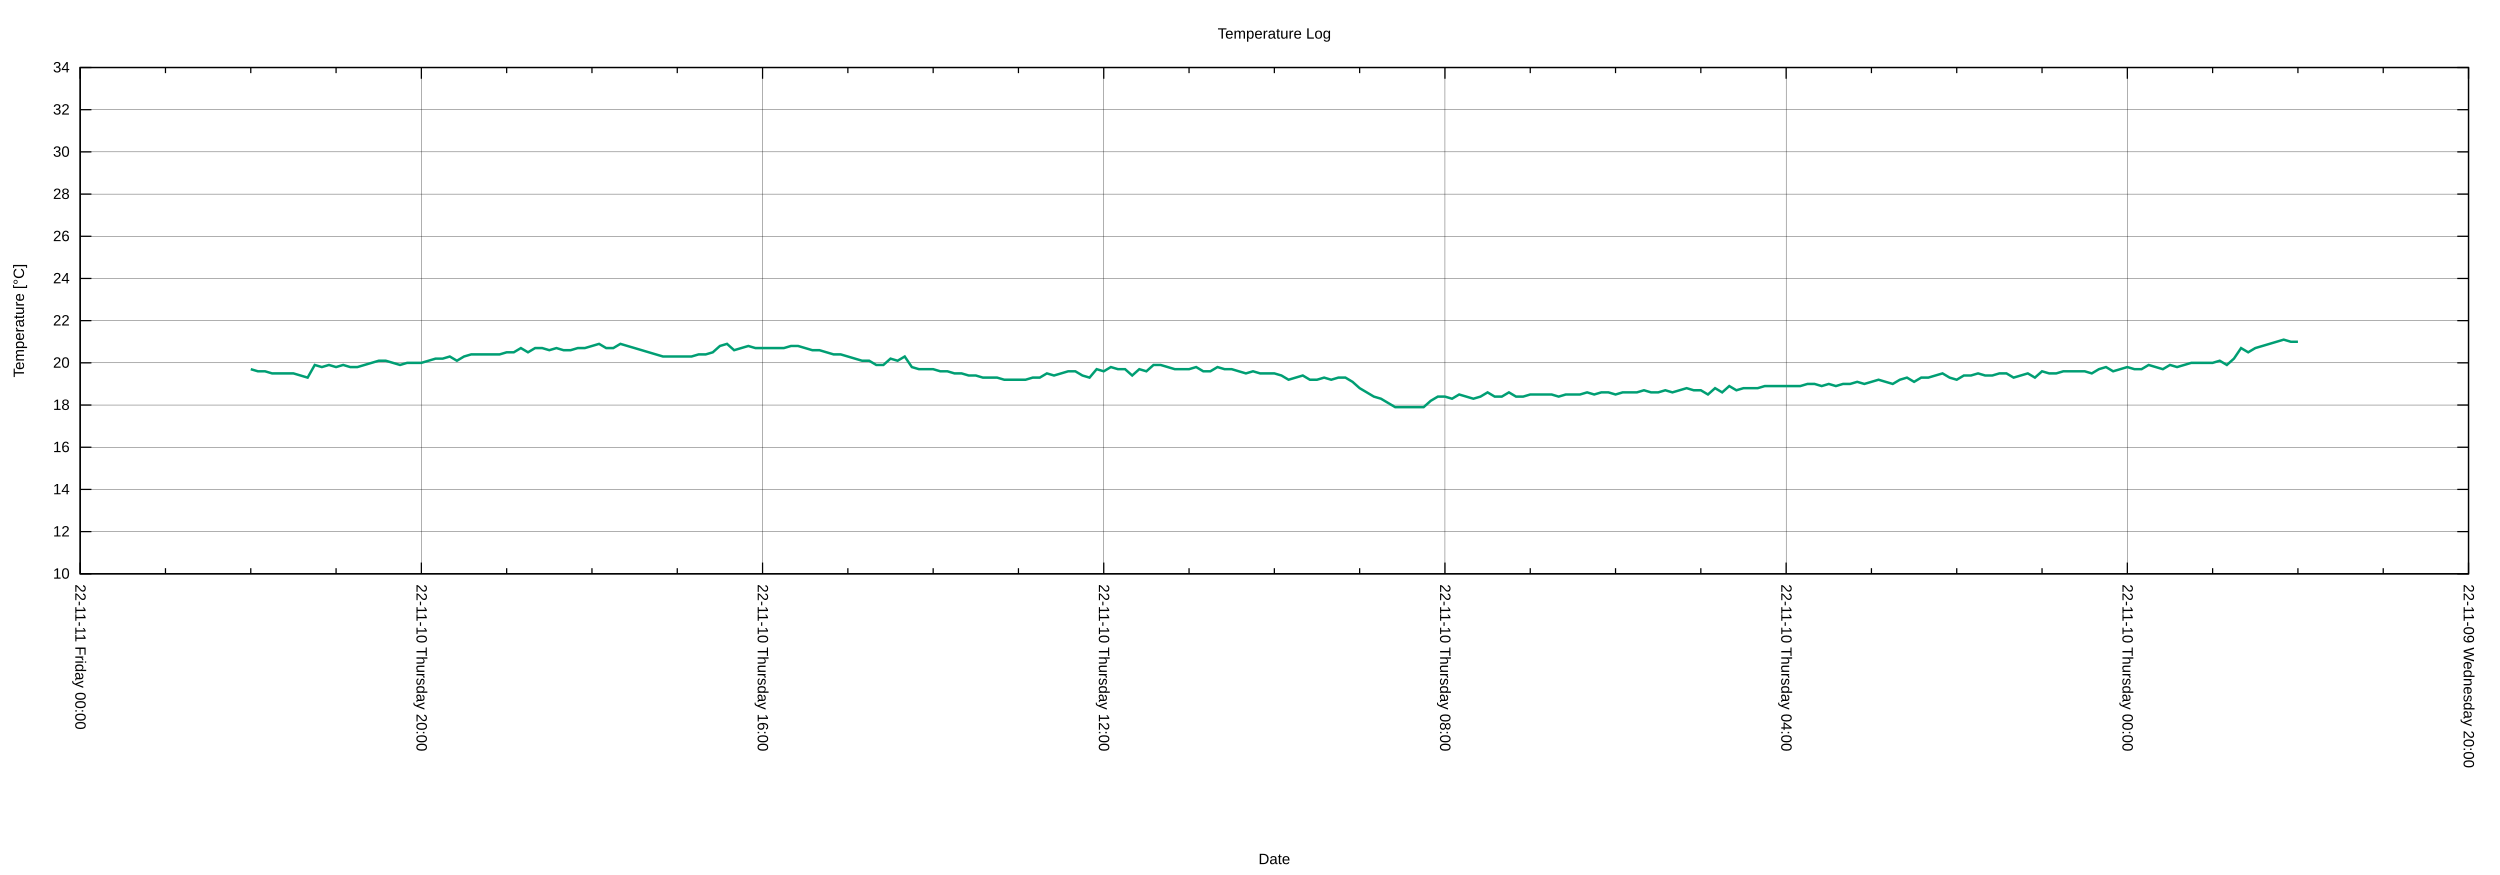
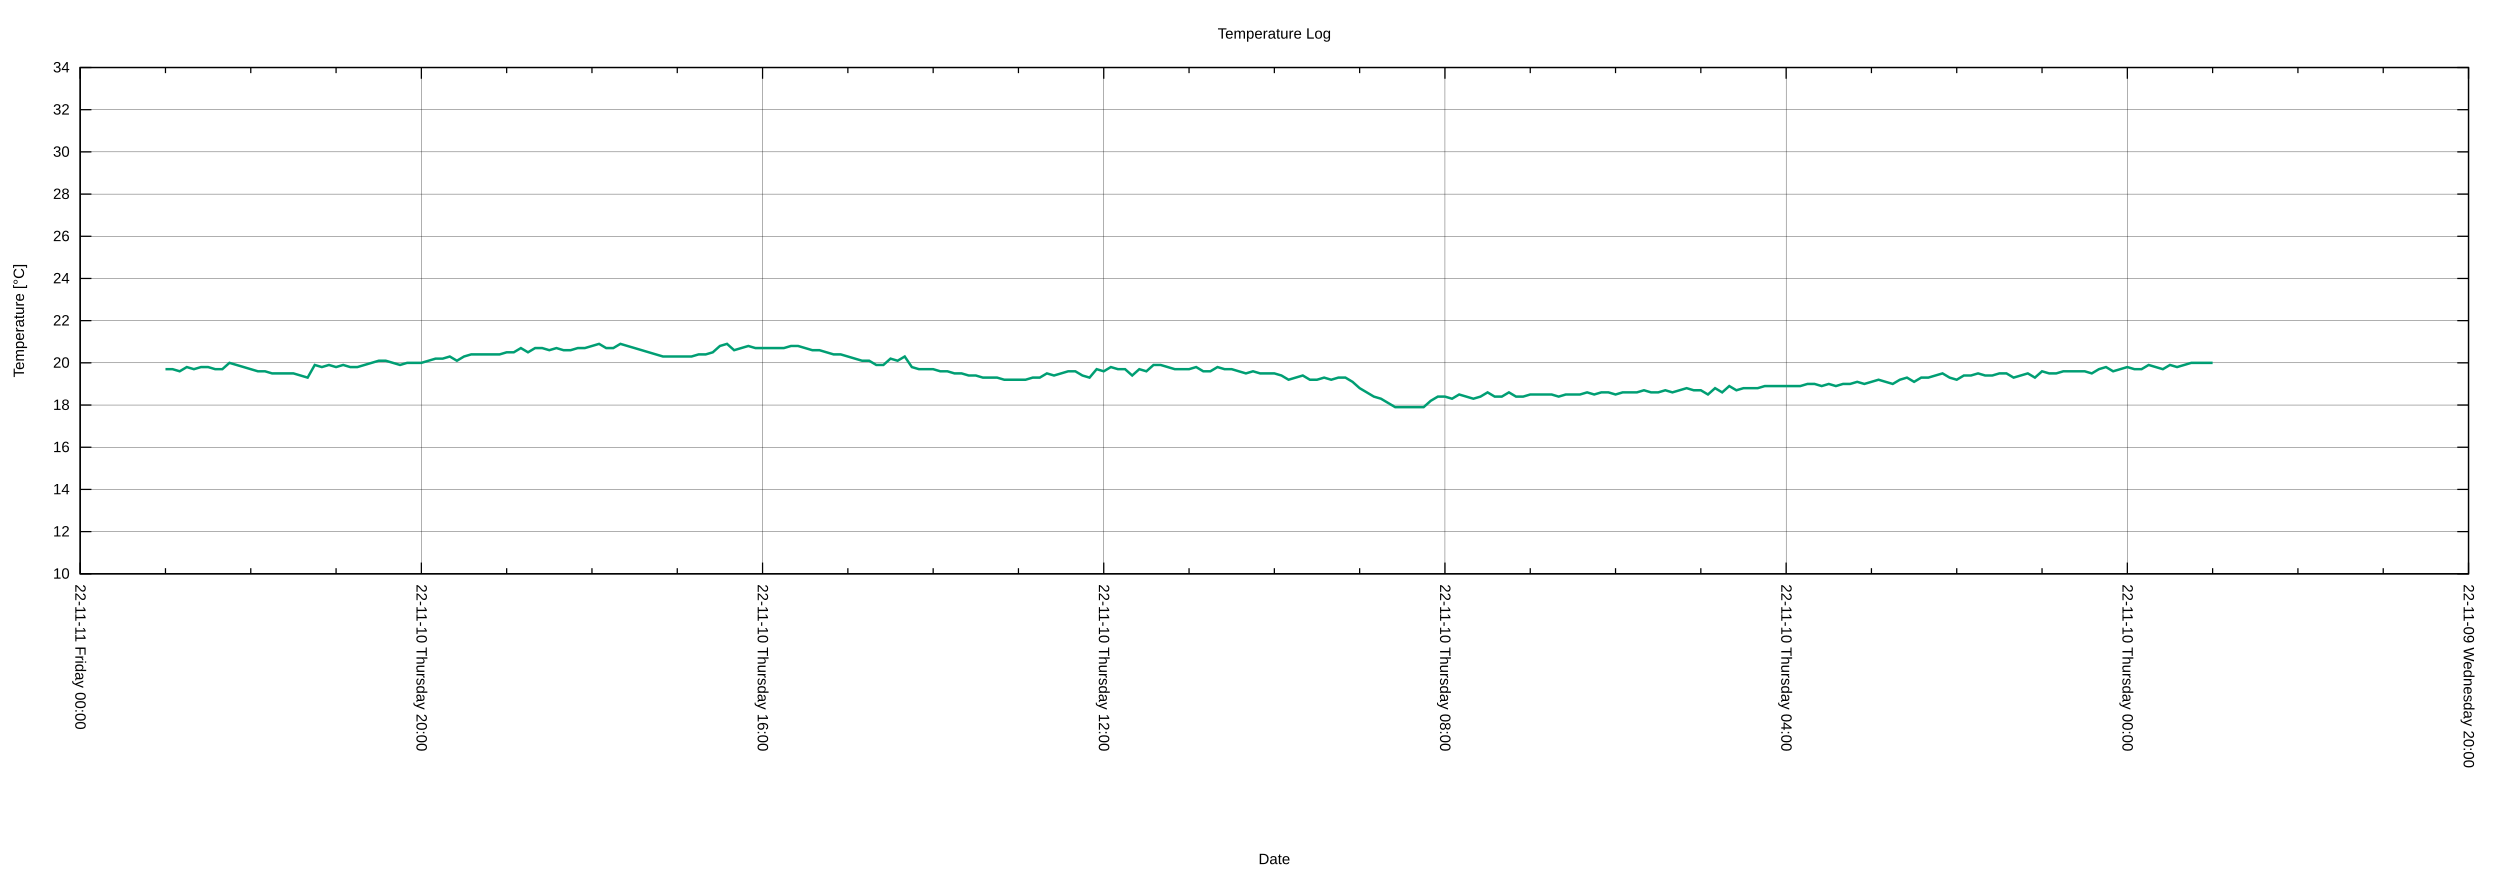
<svg xmlns="http://www.w3.org/2000/svg" xmlns:xlink="http://www.w3.org/1999/xlink" width="2000" height="700" viewBox="0 0 2000 700">
  <g id="gnuplot_canvas">
    <rect x="0" y="0" width="2000" height="700" fill="none" />
    <defs>
      <circle id="gpDot" r="0.5" stroke-width="0.5" stroke="currentColor" />
      <path id="gpPt0" stroke-width="0.222" stroke="currentColor" d="M-1,0 h2 M0,-1 v2" />
      <path id="gpPt1" stroke-width="0.222" stroke="currentColor" d="M-1,-1 L1,1 M1,-1 L-1,1" />
      <path id="gpPt2" stroke-width="0.222" stroke="currentColor" d="M-1,0 L1,0 M0,-1 L0,1 M-1,-1 L1,1 M-1,1 L1,-1" />
      <rect id="gpPt3" stroke-width="0.222" stroke="currentColor" x="-1" y="-1" width="2" height="2" />
      <rect id="gpPt4" stroke-width="0.222" stroke="currentColor" fill="currentColor" x="-1" y="-1" width="2" height="2" />
      <circle id="gpPt5" stroke-width="0.222" stroke="currentColor" cx="0" cy="0" r="1" />
      <use xlink:href="#gpPt5" id="gpPt6" fill="currentColor" stroke="none" />
      <path id="gpPt7" stroke-width="0.222" stroke="currentColor" d="M0,-1.33 L-1.33,0.67 L1.33,0.67 z" />
      <use xlink:href="#gpPt7" id="gpPt8" fill="currentColor" stroke="none" />
      <use xlink:href="#gpPt7" id="gpPt9" stroke="currentColor" transform="rotate(180)" />
      <use xlink:href="#gpPt9" id="gpPt10" fill="currentColor" stroke="none" />
      <use xlink:href="#gpPt3" id="gpPt11" stroke="currentColor" transform="rotate(45)" />
      <use xlink:href="#gpPt11" id="gpPt12" fill="currentColor" stroke="none" />
      <path id="gpPt13" stroke-width="0.222" stroke="currentColor" d="M0,1.330 L1.265,0.411 L0.782,-1.067 L-0.782,-1.076 L-1.265,0.411 z" />
      <use xlink:href="#gpPt13" id="gpPt14" fill="currentColor" stroke="none" />
      <filter id="textbox" filterUnits="objectBoundingBox" x="0" y="0" height="1" width="1">
        <feFlood flood-color="white" flood-opacity="1" result="bgnd" />
        <feComposite in="SourceGraphic" in2="bgnd" operator="atop" />
      </filter>
      <filter id="greybox" filterUnits="objectBoundingBox" x="0" y="0" height="1" width="1">
        <feFlood flood-color="lightgrey" flood-opacity="1" result="grey" />
        <feComposite in="SourceGraphic" in2="grey" operator="atop" />
      </filter>
    </defs>
    <g fill="none" color="white" stroke="currentColor" stroke-width="1.00" stroke-linecap="butt" stroke-linejoin="miter">
</g>
    <g fill="none" color="black" stroke="currentColor" stroke-width="1.00" stroke-linecap="butt" stroke-linejoin="miter">
</g>
    <g fill="none" color="black" stroke="black" stroke-width="0.25" stroke-linecap="butt" stroke-linejoin="miter">
</g>
    <g fill="none" color="black" stroke="currentColor" stroke-width="0.25" stroke-linecap="butt" stroke-linejoin="miter">
      <path stroke="black" class="gridline" d="M64.14,459.04 L1974.82,459.04  " />
    </g>
    <g fill="none" color="black" stroke="black" stroke-width="1.00" stroke-linecap="butt" stroke-linejoin="miter">
</g>
    <g fill="none" color="black" stroke="currentColor" stroke-width="1.00" stroke-linecap="butt" stroke-linejoin="miter">
      <path stroke="black" d="M64.14,459.04 L73.14,459.04 M1974.82,459.04 L1965.82,459.04  " />
      <g transform="translate(55.75,462.94)" stroke="none" fill="black" font-family="Arial" font-size="12.00" text-anchor="end">
        <text>
          <tspan font-family="Arial"> 10</tspan>
        </text>
      </g>
    </g>
    <g fill="none" color="black" stroke="currentColor" stroke-width="1.00" stroke-linecap="butt" stroke-linejoin="miter">
</g>
    <g fill="none" color="black" stroke="black" stroke-width="0.25" stroke-linecap="butt" stroke-linejoin="miter">
</g>
    <g fill="none" color="black" stroke="currentColor" stroke-width="0.25" stroke-linecap="butt" stroke-linejoin="miter">
      <path stroke="black" class="gridline" d="M64.14,425.29 L1974.82,425.29  " />
    </g>
    <g fill="none" color="black" stroke="black" stroke-width="1.00" stroke-linecap="butt" stroke-linejoin="miter">
</g>
    <g fill="none" color="black" stroke="currentColor" stroke-width="1.00" stroke-linecap="butt" stroke-linejoin="miter">
      <path stroke="black" d="M64.14,425.29 L73.14,425.29 M1974.82,425.29 L1965.82,425.29  " />
      <g transform="translate(55.75,429.19)" stroke="none" fill="black" font-family="Arial" font-size="12.00" text-anchor="end">
        <text>
          <tspan font-family="Arial"> 12</tspan>
        </text>
      </g>
    </g>
    <g fill="none" color="black" stroke="currentColor" stroke-width="1.00" stroke-linecap="butt" stroke-linejoin="miter">
</g>
    <g fill="none" color="black" stroke="black" stroke-width="0.25" stroke-linecap="butt" stroke-linejoin="miter">
</g>
    <g fill="none" color="black" stroke="currentColor" stroke-width="0.25" stroke-linecap="butt" stroke-linejoin="miter">
      <path stroke="black" class="gridline" d="M64.14,391.53 L1974.82,391.53  " />
    </g>
    <g fill="none" color="black" stroke="black" stroke-width="1.00" stroke-linecap="butt" stroke-linejoin="miter">
</g>
    <g fill="none" color="black" stroke="currentColor" stroke-width="1.00" stroke-linecap="butt" stroke-linejoin="miter">
      <path stroke="black" d="M64.14,391.53 L73.14,391.53 M1974.82,391.53 L1965.82,391.53  " />
      <g transform="translate(55.75,395.43)" stroke="none" fill="black" font-family="Arial" font-size="12.00" text-anchor="end">
        <text>
          <tspan font-family="Arial"> 14</tspan>
        </text>
      </g>
    </g>
    <g fill="none" color="black" stroke="currentColor" stroke-width="1.00" stroke-linecap="butt" stroke-linejoin="miter">
</g>
    <g fill="none" color="black" stroke="black" stroke-width="0.25" stroke-linecap="butt" stroke-linejoin="miter">
</g>
    <g fill="none" color="black" stroke="currentColor" stroke-width="0.25" stroke-linecap="butt" stroke-linejoin="miter">
      <path stroke="black" class="gridline" d="M64.14,357.78 L1974.82,357.78  " />
    </g>
    <g fill="none" color="black" stroke="black" stroke-width="1.00" stroke-linecap="butt" stroke-linejoin="miter">
</g>
    <g fill="none" color="black" stroke="currentColor" stroke-width="1.00" stroke-linecap="butt" stroke-linejoin="miter">
      <path stroke="black" d="M64.14,357.78 L73.14,357.78 M1974.82,357.78 L1965.82,357.78  " />
      <g transform="translate(55.75,361.68)" stroke="none" fill="black" font-family="Arial" font-size="12.00" text-anchor="end">
        <text>
          <tspan font-family="Arial"> 16</tspan>
        </text>
      </g>
    </g>
    <g fill="none" color="black" stroke="currentColor" stroke-width="1.00" stroke-linecap="butt" stroke-linejoin="miter">
</g>
    <g fill="none" color="black" stroke="black" stroke-width="0.25" stroke-linecap="butt" stroke-linejoin="miter">
</g>
    <g fill="none" color="black" stroke="currentColor" stroke-width="0.25" stroke-linecap="butt" stroke-linejoin="miter">
      <path stroke="black" class="gridline" d="M64.14,324.03 L1974.82,324.03  " />
    </g>
    <g fill="none" color="black" stroke="black" stroke-width="1.00" stroke-linecap="butt" stroke-linejoin="miter">
</g>
    <g fill="none" color="black" stroke="currentColor" stroke-width="1.00" stroke-linecap="butt" stroke-linejoin="miter">
      <path stroke="black" d="M64.14,324.03 L73.14,324.03 M1974.82,324.03 L1965.82,324.03  " />
      <g transform="translate(55.75,327.93)" stroke="none" fill="black" font-family="Arial" font-size="12.00" text-anchor="end">
        <text>
          <tspan font-family="Arial"> 18</tspan>
        </text>
      </g>
    </g>
    <g fill="none" color="black" stroke="currentColor" stroke-width="1.00" stroke-linecap="butt" stroke-linejoin="miter">
</g>
    <g fill="none" color="black" stroke="black" stroke-width="0.25" stroke-linecap="butt" stroke-linejoin="miter">
</g>
    <g fill="none" color="black" stroke="currentColor" stroke-width="0.25" stroke-linecap="butt" stroke-linejoin="miter">
      <path stroke="black" class="gridline" d="M64.14,290.28 L1974.82,290.28  " />
    </g>
    <g fill="none" color="black" stroke="black" stroke-width="1.00" stroke-linecap="butt" stroke-linejoin="miter">
</g>
    <g fill="none" color="black" stroke="currentColor" stroke-width="1.00" stroke-linecap="butt" stroke-linejoin="miter">
      <path stroke="black" d="M64.14,290.28 L73.14,290.28 M1974.82,290.28 L1965.82,290.28  " />
      <g transform="translate(55.75,294.18)" stroke="none" fill="black" font-family="Arial" font-size="12.00" text-anchor="end">
        <text>
          <tspan font-family="Arial"> 20</tspan>
        </text>
      </g>
    </g>
    <g fill="none" color="black" stroke="currentColor" stroke-width="1.00" stroke-linecap="butt" stroke-linejoin="miter">
</g>
    <g fill="none" color="black" stroke="black" stroke-width="0.25" stroke-linecap="butt" stroke-linejoin="miter">
</g>
    <g fill="none" color="black" stroke="currentColor" stroke-width="0.25" stroke-linecap="butt" stroke-linejoin="miter">
      <path stroke="black" class="gridline" d="M64.14,256.52 L1974.82,256.52  " />
    </g>
    <g fill="none" color="black" stroke="black" stroke-width="1.00" stroke-linecap="butt" stroke-linejoin="miter">
</g>
    <g fill="none" color="black" stroke="currentColor" stroke-width="1.00" stroke-linecap="butt" stroke-linejoin="miter">
      <path stroke="black" d="M64.14,256.52 L73.14,256.52 M1974.82,256.52 L1965.82,256.52  " />
      <g transform="translate(55.75,260.42)" stroke="none" fill="black" font-family="Arial" font-size="12.00" text-anchor="end">
        <text>
          <tspan font-family="Arial"> 22</tspan>
        </text>
      </g>
    </g>
    <g fill="none" color="black" stroke="currentColor" stroke-width="1.00" stroke-linecap="butt" stroke-linejoin="miter">
</g>
    <g fill="none" color="black" stroke="black" stroke-width="0.25" stroke-linecap="butt" stroke-linejoin="miter">
</g>
    <g fill="none" color="black" stroke="currentColor" stroke-width="0.25" stroke-linecap="butt" stroke-linejoin="miter">
      <path stroke="black" class="gridline" d="M64.14,222.77 L1974.82,222.77  " />
    </g>
    <g fill="none" color="black" stroke="black" stroke-width="1.00" stroke-linecap="butt" stroke-linejoin="miter">
</g>
    <g fill="none" color="black" stroke="currentColor" stroke-width="1.00" stroke-linecap="butt" stroke-linejoin="miter">
      <path stroke="black" d="M64.14,222.77 L73.14,222.77 M1974.82,222.77 L1965.82,222.77  " />
      <g transform="translate(55.75,226.67)" stroke="none" fill="black" font-family="Arial" font-size="12.00" text-anchor="end">
        <text>
          <tspan font-family="Arial"> 24</tspan>
        </text>
      </g>
    </g>
    <g fill="none" color="black" stroke="currentColor" stroke-width="1.00" stroke-linecap="butt" stroke-linejoin="miter">
</g>
    <g fill="none" color="black" stroke="black" stroke-width="0.25" stroke-linecap="butt" stroke-linejoin="miter">
</g>
    <g fill="none" color="black" stroke="currentColor" stroke-width="0.25" stroke-linecap="butt" stroke-linejoin="miter">
      <path stroke="black" class="gridline" d="M64.14,189.02 L1974.82,189.02  " />
    </g>
    <g fill="none" color="black" stroke="black" stroke-width="1.00" stroke-linecap="butt" stroke-linejoin="miter">
</g>
    <g fill="none" color="black" stroke="currentColor" stroke-width="1.00" stroke-linecap="butt" stroke-linejoin="miter">
      <path stroke="black" d="M64.14,189.02 L73.14,189.02 M1974.82,189.02 L1965.82,189.02  " />
      <g transform="translate(55.75,192.92)" stroke="none" fill="black" font-family="Arial" font-size="12.00" text-anchor="end">
        <text>
          <tspan font-family="Arial"> 26</tspan>
        </text>
      </g>
    </g>
    <g fill="none" color="black" stroke="currentColor" stroke-width="1.00" stroke-linecap="butt" stroke-linejoin="miter">
</g>
    <g fill="none" color="black" stroke="black" stroke-width="0.25" stroke-linecap="butt" stroke-linejoin="miter">
</g>
    <g fill="none" color="black" stroke="currentColor" stroke-width="0.25" stroke-linecap="butt" stroke-linejoin="miter">
      <path stroke="black" class="gridline" d="M64.14,155.27 L1974.82,155.27  " />
    </g>
    <g fill="none" color="black" stroke="black" stroke-width="1.00" stroke-linecap="butt" stroke-linejoin="miter">
</g>
    <g fill="none" color="black" stroke="currentColor" stroke-width="1.00" stroke-linecap="butt" stroke-linejoin="miter">
      <path stroke="black" d="M64.14,155.27 L73.14,155.27 M1974.82,155.27 L1965.82,155.27  " />
      <g transform="translate(55.75,159.17)" stroke="none" fill="black" font-family="Arial" font-size="12.00" text-anchor="end">
        <text>
          <tspan font-family="Arial"> 28</tspan>
        </text>
      </g>
    </g>
    <g fill="none" color="black" stroke="currentColor" stroke-width="1.00" stroke-linecap="butt" stroke-linejoin="miter">
</g>
    <g fill="none" color="black" stroke="black" stroke-width="0.25" stroke-linecap="butt" stroke-linejoin="miter">
</g>
    <g fill="none" color="black" stroke="currentColor" stroke-width="0.25" stroke-linecap="butt" stroke-linejoin="miter">
      <path stroke="black" class="gridline" d="M64.14,121.51 L1974.82,121.51  " />
    </g>
    <g fill="none" color="black" stroke="black" stroke-width="1.00" stroke-linecap="butt" stroke-linejoin="miter">
</g>
    <g fill="none" color="black" stroke="currentColor" stroke-width="1.00" stroke-linecap="butt" stroke-linejoin="miter">
      <path stroke="black" d="M64.14,121.51 L73.14,121.51 M1974.82,121.51 L1965.82,121.51  " />
      <g transform="translate(55.75,125.41)" stroke="none" fill="black" font-family="Arial" font-size="12.00" text-anchor="end">
        <text>
          <tspan font-family="Arial"> 30</tspan>
        </text>
      </g>
    </g>
    <g fill="none" color="black" stroke="currentColor" stroke-width="1.00" stroke-linecap="butt" stroke-linejoin="miter">
</g>
    <g fill="none" color="black" stroke="black" stroke-width="0.25" stroke-linecap="butt" stroke-linejoin="miter">
</g>
    <g fill="none" color="black" stroke="currentColor" stroke-width="0.25" stroke-linecap="butt" stroke-linejoin="miter">
      <path stroke="black" class="gridline" d="M64.14,87.76 L1974.82,87.76  " />
    </g>
    <g fill="none" color="black" stroke="black" stroke-width="1.00" stroke-linecap="butt" stroke-linejoin="miter">
</g>
    <g fill="none" color="black" stroke="currentColor" stroke-width="1.00" stroke-linecap="butt" stroke-linejoin="miter">
      <path stroke="black" d="M64.14,87.76 L73.14,87.76 M1974.82,87.76 L1965.82,87.76  " />
      <g transform="translate(55.75,91.66)" stroke="none" fill="black" font-family="Arial" font-size="12.00" text-anchor="end">
        <text>
          <tspan font-family="Arial"> 32</tspan>
        </text>
      </g>
    </g>
    <g fill="none" color="black" stroke="currentColor" stroke-width="1.00" stroke-linecap="butt" stroke-linejoin="miter">
</g>
    <g fill="none" color="black" stroke="black" stroke-width="0.25" stroke-linecap="butt" stroke-linejoin="miter">
</g>
    <g fill="none" color="black" stroke="currentColor" stroke-width="0.25" stroke-linecap="butt" stroke-linejoin="miter">
      <path stroke="black" class="gridline" d="M64.14,54.01 L1974.82,54.01  " />
    </g>
    <g fill="none" color="black" stroke="black" stroke-width="1.00" stroke-linecap="butt" stroke-linejoin="miter">
</g>
    <g fill="none" color="black" stroke="currentColor" stroke-width="1.00" stroke-linecap="butt" stroke-linejoin="miter">
      <path stroke="black" d="M64.14,54.01 L73.14,54.01 M1974.82,54.01 L1965.82,54.01  " />
      <g transform="translate(55.75,57.91)" stroke="none" fill="black" font-family="Arial" font-size="12.00" text-anchor="end">
        <text>
          <tspan font-family="Arial"> 34</tspan>
        </text>
      </g>
    </g>
    <g fill="none" color="black" stroke="currentColor" stroke-width="1.00" stroke-linecap="butt" stroke-linejoin="miter">
</g>
    <g fill="none" color="black" stroke="black" stroke-width="0.25" stroke-linecap="butt" stroke-linejoin="miter">
</g>
    <g fill="none" color="black" stroke="currentColor" stroke-width="0.25" stroke-linecap="butt" stroke-linejoin="miter">
      <path stroke="black" class="gridline" d="M1974.82,459.04 L1974.82,54.01  " />
    </g>
    <g fill="none" color="black" stroke="black" stroke-width="1.00" stroke-linecap="butt" stroke-linejoin="miter">
</g>
    <g fill="none" color="black" stroke="currentColor" stroke-width="1.00" stroke-linecap="butt" stroke-linejoin="miter">
      <path stroke="black" d="M1974.82,459.04 L1974.82,450.04 M1974.82,54.01 L1974.82,63.01  " />
      <g transform="translate(1970.92,467.43) rotate(90)" stroke="none" fill="black" font-family="Arial" font-size="12.00" text-anchor="start">
        <text>
          <tspan font-family="Arial">22-11-09 Wednesday 20:00</tspan>
        </text>
      </g>
    </g>
    <g fill="none" color="black" stroke="currentColor" stroke-width="1.00" stroke-linecap="butt" stroke-linejoin="miter">
      <path stroke="black" d="M1906.58,459.04 L1906.58,454.54 M1906.58,54.01 L1906.58,58.51 M1838.34,459.04 L1838.34,454.54 M1838.34,54.01 L1838.34,58.51   M1770.10,459.04 L1770.10,454.54 M1770.10,54.01 L1770.10,58.51  " />
    </g>
    <g fill="none" color="black" stroke="black" stroke-width="0.25" stroke-linecap="butt" stroke-linejoin="miter">
</g>
    <g fill="none" color="black" stroke="currentColor" stroke-width="0.25" stroke-linecap="butt" stroke-linejoin="miter">
      <path stroke="black" class="gridline" d="M1701.87,459.04 L1701.87,54.01  " />
    </g>
    <g fill="none" color="black" stroke="black" stroke-width="1.00" stroke-linecap="butt" stroke-linejoin="miter">
</g>
    <g fill="none" color="black" stroke="currentColor" stroke-width="1.00" stroke-linecap="butt" stroke-linejoin="miter">
      <path stroke="black" d="M1701.87,459.04 L1701.87,450.04 M1701.87,54.01 L1701.87,63.01  " />
      <g transform="translate(1697.97,467.43) rotate(90)" stroke="none" fill="black" font-family="Arial" font-size="12.00" text-anchor="start">
        <text>
          <tspan font-family="Arial">22-11-10 Thursday 00:00</tspan>
        </text>
      </g>
    </g>
    <g fill="none" color="black" stroke="currentColor" stroke-width="1.00" stroke-linecap="butt" stroke-linejoin="miter">
      <path stroke="black" d="M1633.63,459.04 L1633.63,454.54 M1633.63,54.01 L1633.63,58.51 M1565.39,459.04 L1565.39,454.54 M1565.39,54.01 L1565.39,58.51   M1497.15,459.04 L1497.15,454.54 M1497.15,54.01 L1497.15,58.51  " />
    </g>
    <g fill="none" color="black" stroke="black" stroke-width="0.25" stroke-linecap="butt" stroke-linejoin="miter">
</g>
    <g fill="none" color="black" stroke="currentColor" stroke-width="0.25" stroke-linecap="butt" stroke-linejoin="miter">
      <path stroke="black" class="gridline" d="M1428.91,459.04 L1428.91,54.01  " />
    </g>
    <g fill="none" color="black" stroke="black" stroke-width="1.00" stroke-linecap="butt" stroke-linejoin="miter">
</g>
    <g fill="none" color="black" stroke="currentColor" stroke-width="1.00" stroke-linecap="butt" stroke-linejoin="miter">
      <path stroke="black" d="M1428.91,459.04 L1428.91,450.04 M1428.91,54.01 L1428.91,63.01  " />
      <g transform="translate(1425.01,467.43) rotate(90)" stroke="none" fill="black" font-family="Arial" font-size="12.00" text-anchor="start">
        <text>
          <tspan font-family="Arial">22-11-10 Thursday 04:00</tspan>
        </text>
      </g>
    </g>
    <g fill="none" color="black" stroke="currentColor" stroke-width="1.00" stroke-linecap="butt" stroke-linejoin="miter">
      <path stroke="black" d="M1360.67,459.04 L1360.67,454.54 M1360.67,54.01 L1360.67,58.51 M1292.43,459.04 L1292.43,454.54 M1292.43,54.01 L1292.43,58.51   M1224.20,459.04 L1224.20,454.54 M1224.20,54.01 L1224.20,58.51  " />
    </g>
    <g fill="none" color="black" stroke="black" stroke-width="0.25" stroke-linecap="butt" stroke-linejoin="miter">
</g>
    <g fill="none" color="black" stroke="currentColor" stroke-width="0.25" stroke-linecap="butt" stroke-linejoin="miter">
      <path stroke="black" class="gridline" d="M1155.96,459.04 L1155.96,54.01  " />
    </g>
    <g fill="none" color="black" stroke="black" stroke-width="1.00" stroke-linecap="butt" stroke-linejoin="miter">
</g>
    <g fill="none" color="black" stroke="currentColor" stroke-width="1.00" stroke-linecap="butt" stroke-linejoin="miter">
      <path stroke="black" d="M1155.96,459.04 L1155.96,450.04 M1155.96,54.01 L1155.96,63.01  " />
      <g transform="translate(1152.06,467.43) rotate(90)" stroke="none" fill="black" font-family="Arial" font-size="12.00" text-anchor="start">
        <text>
          <tspan font-family="Arial">22-11-10 Thursday 08:00</tspan>
        </text>
      </g>
    </g>
    <g fill="none" color="black" stroke="currentColor" stroke-width="1.00" stroke-linecap="butt" stroke-linejoin="miter">
      <path stroke="black" d="M1087.72,459.04 L1087.72,454.54 M1087.72,54.01 L1087.72,58.51 M1019.48,459.04 L1019.48,454.54 M1019.48,54.01 L1019.48,58.51   M951.24,459.04 L951.24,454.54 M951.24,54.01 L951.24,58.51  " />
    </g>
    <g fill="none" color="black" stroke="black" stroke-width="0.25" stroke-linecap="butt" stroke-linejoin="miter">
</g>
    <g fill="none" color="black" stroke="currentColor" stroke-width="0.25" stroke-linecap="butt" stroke-linejoin="miter">
      <path stroke="black" class="gridline" d="M883.00,459.04 L883.00,54.01  " />
    </g>
    <g fill="none" color="black" stroke="black" stroke-width="1.00" stroke-linecap="butt" stroke-linejoin="miter">
</g>
    <g fill="none" color="black" stroke="currentColor" stroke-width="1.00" stroke-linecap="butt" stroke-linejoin="miter">
      <path stroke="black" d="M883.00,459.04 L883.00,450.04 M883.00,54.01 L883.00,63.01  " />
      <g transform="translate(879.10,467.43) rotate(90)" stroke="none" fill="black" font-family="Arial" font-size="12.00" text-anchor="start">
        <text>
          <tspan font-family="Arial">22-11-10 Thursday 12:00</tspan>
        </text>
      </g>
    </g>
    <g fill="none" color="black" stroke="currentColor" stroke-width="1.00" stroke-linecap="butt" stroke-linejoin="miter">
      <path stroke="black" d="M814.76,459.04 L814.76,454.54 M814.76,54.01 L814.76,58.51 M746.53,459.04 L746.53,454.54 M746.53,54.01 L746.53,58.51   M678.29,459.04 L678.29,454.54 M678.29,54.01 L678.29,58.51  " />
    </g>
    <g fill="none" color="black" stroke="black" stroke-width="0.25" stroke-linecap="butt" stroke-linejoin="miter">
</g>
    <g fill="none" color="black" stroke="currentColor" stroke-width="0.25" stroke-linecap="butt" stroke-linejoin="miter">
      <path stroke="black" class="gridline" d="M610.05,459.04 L610.05,54.01  " />
    </g>
    <g fill="none" color="black" stroke="black" stroke-width="1.00" stroke-linecap="butt" stroke-linejoin="miter">
</g>
    <g fill="none" color="black" stroke="currentColor" stroke-width="1.00" stroke-linecap="butt" stroke-linejoin="miter">
      <path stroke="black" d="M610.05,459.04 L610.05,450.04 M610.05,54.01 L610.05,63.01  " />
      <g transform="translate(606.15,467.43) rotate(90)" stroke="none" fill="black" font-family="Arial" font-size="12.00" text-anchor="start">
        <text>
          <tspan font-family="Arial">22-11-10 Thursday 16:00</tspan>
        </text>
      </g>
    </g>
    <g fill="none" color="black" stroke="currentColor" stroke-width="1.00" stroke-linecap="butt" stroke-linejoin="miter">
      <path stroke="black" d="M541.81,459.04 L541.81,454.54 M541.81,54.01 L541.81,58.51 M473.57,459.04 L473.57,454.54 M473.57,54.01 L473.57,58.51   M405.33,459.04 L405.33,454.54 M405.33,54.01 L405.33,58.51  " />
    </g>
    <g fill="none" color="black" stroke="black" stroke-width="0.25" stroke-linecap="butt" stroke-linejoin="miter">
</g>
    <g fill="none" color="black" stroke="currentColor" stroke-width="0.25" stroke-linecap="butt" stroke-linejoin="miter">
      <path stroke="black" class="gridline" d="M337.09,459.04 L337.09,54.01  " />
    </g>
    <g fill="none" color="black" stroke="black" stroke-width="1.00" stroke-linecap="butt" stroke-linejoin="miter">
</g>
    <g fill="none" color="black" stroke="currentColor" stroke-width="1.00" stroke-linecap="butt" stroke-linejoin="miter">
      <path stroke="black" d="M337.09,459.04 L337.09,450.04 M337.09,54.01 L337.09,63.01  " />
      <g transform="translate(333.19,467.43) rotate(90)" stroke="none" fill="black" font-family="Arial" font-size="12.00" text-anchor="start">
        <text>
          <tspan font-family="Arial">22-11-10 Thursday 20:00</tspan>
        </text>
      </g>
    </g>
    <g fill="none" color="black" stroke="currentColor" stroke-width="1.00" stroke-linecap="butt" stroke-linejoin="miter">
      <path stroke="black" d="M268.86,459.04 L268.86,454.54 M268.86,54.01 L268.86,58.51 M200.62,459.04 L200.62,454.54 M200.62,54.01 L200.62,58.51   M132.38,459.04 L132.38,454.54 M132.38,54.01 L132.38,58.51  " />
    </g>
    <g fill="none" color="black" stroke="black" stroke-width="0.25" stroke-linecap="butt" stroke-linejoin="miter">
</g>
    <g fill="none" color="black" stroke="currentColor" stroke-width="0.25" stroke-linecap="butt" stroke-linejoin="miter">
      <path stroke="black" class="gridline" d="M64.14,459.04 L64.14,54.01  " />
    </g>
    <g fill="none" color="black" stroke="black" stroke-width="1.00" stroke-linecap="butt" stroke-linejoin="miter">
</g>
    <g fill="none" color="black" stroke="currentColor" stroke-width="1.00" stroke-linecap="butt" stroke-linejoin="miter">
      <path stroke="black" d="M64.14,459.04 L64.14,450.04 M64.14,54.01 L64.14,63.01  " />
      <g transform="translate(60.24,467.43) rotate(90)" stroke="none" fill="black" font-family="Arial" font-size="12.00" text-anchor="start">
        <text>
          <tspan font-family="Arial">22-11-11 Friday 00:00</tspan>
        </text>
      </g>
    </g>
    <g fill="none" color="black" stroke="currentColor" stroke-width="1.00" stroke-linecap="butt" stroke-linejoin="miter">
</g>
    <g fill="none" color="black" stroke="currentColor" stroke-width="1.00" stroke-linecap="butt" stroke-linejoin="miter">
      <path stroke="black" d="M64.14,54.01 L64.14,459.04 L1974.82,459.04 L1974.82,54.01 L64.14,54.01 Z  " />
    </g>
    <g fill="none" color="black" stroke="currentColor" stroke-width="1.00" stroke-linecap="butt" stroke-linejoin="miter">
      <g transform="translate(19.18,256.53) rotate(270)" stroke="none" fill="black" font-family="Arial" font-size="12.00" text-anchor="middle">
        <text>
          <tspan font-family="Arial">Temperature [°C]</tspan>
        </text>
      </g>
    </g>
    <g fill="none" color="black" stroke="currentColor" stroke-width="1.00" stroke-linecap="butt" stroke-linejoin="miter">
      <g transform="translate(1019.48,691.30)" stroke="none" fill="black" font-family="Arial" font-size="12.00" text-anchor="middle">
        <text>
          <tspan font-family="Arial">Date</tspan>
        </text>
      </g>
    </g>
    <g fill="none" color="black" stroke="currentColor" stroke-width="1.00" stroke-linecap="butt" stroke-linejoin="miter">
</g>
    <g id="gnuplot_plot_1">
      <g fill="none" color="white" stroke="currentColor" stroke-width="2.00" stroke-linecap="butt" stroke-linejoin="miter">
</g>
      <g fill="none" color="black" stroke="currentColor" stroke-width="2.00" stroke-linecap="butt" stroke-linejoin="miter">
-         <path stroke="rgb(  0, 158, 115)" d="M200.62,295.34 L206.30,297.03 L211.99,297.03 L217.68,298.72 L223.36,298.72 L229.05,298.72 L234.74,298.72 L240.42,300.40   L246.11,302.09 L251.80,291.97 L257.48,293.65 L263.17,291.97 L268.86,293.65 L274.54,291.97 L280.23,293.65 L285.92,293.65   L291.60,291.97 L297.29,290.28 L302.98,288.59 L308.66,288.59 L314.35,290.28 L320.03,291.97 L325.72,290.28 L331.41,290.28   L337.09,290.28 L342.78,288.59 L348.47,286.90 L354.15,286.90 L359.84,285.21 L365.53,288.59 L371.21,285.21 L376.90,283.53   L382.59,283.53 L388.27,283.53 L393.96,283.53 L399.65,283.53 L405.33,281.84 L411.02,281.84 L416.71,278.46 L422.39,281.84   L428.08,278.46 L433.77,278.46 L439.45,280.15 L445.14,278.46 L450.83,280.15 L456.51,280.15 L462.20,278.46 L467.88,278.46   L473.57,276.78 L479.26,275.09 L484.94,278.46 L490.63,278.46 L496.32,275.09 L502.00,276.78 L507.69,278.46 L513.38,280.15   L519.06,281.84 L524.75,283.53 L530.44,285.21 L536.12,285.21 L541.81,285.21 L547.50,285.21 L553.18,285.21 L558.87,283.53   L564.56,283.53 L570.24,281.84 L575.93,276.78 L581.62,275.09 L587.30,280.15 L592.99,278.46 L598.68,276.78 L604.36,278.46   L610.05,278.46 L615.74,278.46 L621.42,278.46 L627.11,278.46 L632.79,276.78 L638.48,276.78 L644.17,278.46 L649.85,280.15   L655.54,280.15 L661.23,281.84 L666.91,283.53 L672.60,283.53 L678.29,285.21 L683.97,286.90 L689.66,288.59 L695.35,288.59   L701.03,291.97 L706.72,291.97 L712.41,286.90 L718.09,288.59 L723.78,285.21 L729.47,293.65 L735.15,295.34 L740.84,295.34   L746.53,295.34 L752.21,297.03 L757.90,297.03 L763.59,298.72 L769.27,298.72 L774.96,300.40 L780.65,300.40 L786.33,302.09   L792.02,302.09 L797.70,302.09 L803.39,303.78 L809.08,303.78 L814.76,303.78 L820.45,303.78 L826.14,302.09 L831.82,302.09   L837.51,298.72 L843.20,300.40 L848.88,298.72 L854.57,297.03 L860.26,297.03 L865.94,300.40 L871.63,302.09 L877.32,295.34   L883.00,297.03 L888.69,293.65 L894.38,295.34 L900.06,295.34 L905.75,300.40 L911.44,295.34 L917.12,297.03 L922.81,291.97   L928.50,291.97 L934.18,293.65 L939.87,295.34 L945.55,295.34 L951.24,295.34 L956.93,293.65 L962.61,297.03 L968.30,297.03   L973.99,293.65 L979.67,295.34 L985.36,295.34 L991.05,297.03 L996.73,298.72 L1002.42,297.03 L1008.11,298.72 L1013.79,298.72   L1019.48,298.72 L1025.17,300.40 L1030.85,303.78 L1036.54,302.09 L1042.23,300.40 L1047.91,303.78 L1053.60,303.78 L1059.29,302.09   L1064.97,303.78 L1070.66,302.09 L1076.35,302.09 L1082.03,305.47 L1087.72,310.53 L1093.41,313.90 L1099.09,317.28 L1104.78,318.97   L1110.46,322.34 L1116.15,325.72 L1121.84,325.72 L1127.52,325.72 L1133.21,325.72 L1138.90,325.72 L1144.58,320.65 L1150.27,317.28   L1155.96,317.28 L1161.64,318.97 L1167.33,315.59 L1173.02,317.28 L1178.70,318.97 L1184.39,317.28 L1190.08,313.90 L1195.76,317.28   L1201.45,317.28 L1207.14,313.90 L1212.82,317.28 L1218.51,317.28 L1224.20,315.59 L1229.88,315.59 L1235.57,315.59 L1241.26,315.59   L1246.94,317.28 L1252.63,315.59 L1258.32,315.59 L1264.00,315.59 L1269.69,313.90 L1275.37,315.59 L1281.06,313.90 L1286.75,313.90   L1292.43,315.59 L1298.12,313.90 L1303.81,313.90 L1309.49,313.90 L1315.18,312.22 L1320.87,313.90 L1326.55,313.90 L1332.24,312.22   L1337.93,313.90 L1343.61,312.22 L1349.30,310.53 L1354.99,312.22 L1360.67,312.22 L1366.36,315.59 L1372.05,310.53 L1377.73,313.90   L1383.42,308.84 L1389.11,312.22 L1394.79,310.53 L1400.48,310.53 L1406.17,310.53 L1411.85,308.84 L1417.54,308.84 L1423.22,308.84   L1428.91,308.84 L1434.60,308.84 L1440.28,308.84 L1445.97,307.15 L1451.66,307.15 L1457.34,308.84 L1463.03,307.15 L1468.72,308.84   L1474.40,307.15 L1480.09,307.15 L1485.78,305.47 L1491.46,307.15 L1497.15,305.47 L1502.84,303.78 L1508.52,305.47 L1514.21,307.15   L1519.90,303.78 L1525.58,302.09 L1531.27,305.47 L1536.96,302.09 L1542.64,302.09 L1548.33,300.40 L1554.02,298.72 L1559.70,302.09   L1565.39,303.78 L1571.08,300.40 L1576.76,300.40 L1582.45,298.72 L1588.13,300.40 L1593.82,300.40 L1599.51,298.72 L1605.19,298.72   L1610.88,302.09 L1616.57,300.40 L1622.25,298.72 L1627.94,302.09 L1633.63,297.03 L1639.31,298.72 L1645.00,298.72 L1650.69,297.03   L1656.37,297.03 L1662.06,297.03 L1667.75,297.03 L1673.43,298.72 L1679.12,295.34 L1684.81,293.65 L1690.49,297.03 L1696.18,295.34   L1701.87,293.65 L1707.55,295.34 L1713.24,295.34 L1718.93,291.97 L1724.61,293.65 L1730.30,295.34 L1735.99,291.97 L1741.67,293.65   L1747.36,291.97 L1753.04,290.28 L1758.73,290.28 L1764.42,290.28 L1770.10,290.28 L1775.79,288.59 L1781.48,291.97 L1787.16,286.90   L1792.85,278.46 L1798.54,281.84 L1804.22,278.46 L1809.91,276.78 L1815.60,275.09 L1821.28,273.40 L1826.97,271.71 L1832.66,273.40   L1838.34,273.40  " />
+         <path stroke="rgb(  0, 158, 115)" d="M132.38,295.34 L138.07,295.34 L143.75,297.03 L149.44,293.65 L155.12,295.34 L160.81,293.65 L166.50,293.65 L172.18,295.34   L177.87,295.34 L183.56,290.28 L189.24,291.97 L194.93,293.65 L200.62,295.34 L206.30,297.03 L211.99,297.03 L217.68,298.72   L223.36,298.72 L229.05,298.72 L234.74,298.72 L240.42,300.40 L246.11,302.09 L251.80,291.97 L257.48,293.65 L263.17,291.97   L268.86,293.65 L274.54,291.97 L280.23,293.65 L285.92,293.65 L291.60,291.97 L297.29,290.28 L302.98,288.59 L308.66,288.59   L314.35,290.28 L320.03,291.97 L325.72,290.28 L331.41,290.28 L337.09,290.28 L342.78,288.59 L348.47,286.90 L354.15,286.90   L359.84,285.21 L365.53,288.59 L371.21,285.21 L376.90,283.53 L382.59,283.53 L388.27,283.53 L393.96,283.53 L399.65,283.53   L405.33,281.84 L411.02,281.84 L416.71,278.46 L422.39,281.84 L428.08,278.46 L433.77,278.46 L439.45,280.15 L445.14,278.46   L450.83,280.15 L456.51,280.15 L462.20,278.46 L467.88,278.46 L473.57,276.78 L479.26,275.09 L484.94,278.46 L490.63,278.46   L496.32,275.09 L502.00,276.78 L507.69,278.46 L513.38,280.15 L519.06,281.84 L524.75,283.53 L530.44,285.21 L536.12,285.21   L541.81,285.21 L547.50,285.21 L553.18,285.21 L558.87,283.53 L564.56,283.53 L570.24,281.84 L575.93,276.78 L581.62,275.09   L587.30,280.15 L592.99,278.46 L598.68,276.78 L604.36,278.46 L610.05,278.46 L615.74,278.46 L621.42,278.46 L627.11,278.46   L632.79,276.78 L638.48,276.78 L644.17,278.46 L649.85,280.15 L655.54,280.15 L661.23,281.84 L666.91,283.53 L672.60,283.53   L678.29,285.21 L683.97,286.90 L689.66,288.59 L695.35,288.59 L701.03,291.97 L706.72,291.97 L712.41,286.90 L718.09,288.59   L723.78,285.21 L729.47,293.65 L735.15,295.34 L740.84,295.34 L746.53,295.34 L752.21,297.03 L757.90,297.03 L763.59,298.72   L769.27,298.72 L774.96,300.40 L780.65,300.40 L786.33,302.09 L792.02,302.09 L797.70,302.09 L803.39,303.78 L809.08,303.78   L814.76,303.78 L820.45,303.78 L826.14,302.09 L831.82,302.09 L837.51,298.72 L843.20,300.40 L848.88,298.72 L854.57,297.03   L860.26,297.03 L865.94,300.40 L871.63,302.09 L877.32,295.34 L883.00,297.03 L888.69,293.65 L894.38,295.34 L900.06,295.34   L905.75,300.40 L911.44,295.34 L917.12,297.03 L922.81,291.97 L928.50,291.97 L934.18,293.65 L939.87,295.34 L945.55,295.34   L951.24,295.34 L956.93,293.65 L962.61,297.03 L968.30,297.03 L973.99,293.65 L979.67,295.34 L985.36,295.34 L991.05,297.03   L996.73,298.72 L1002.42,297.03 L1008.11,298.72 L1013.79,298.72 L1019.48,298.72 L1025.17,300.40 L1030.85,303.78 L1036.54,302.09   L1042.23,300.40 L1047.91,303.78 L1053.60,303.78 L1059.29,302.09 L1064.97,303.78 L1070.66,302.09 L1076.35,302.09 L1082.03,305.47   L1087.72,310.53 L1093.41,313.90 L1099.09,317.28 L1104.78,318.97 L1110.46,322.34 L1116.15,325.72 L1121.84,325.72 L1127.52,325.72   L1133.21,325.72 L1138.90,325.72 L1144.58,320.65 L1150.27,317.28 L1155.96,317.28 L1161.64,318.97 L1167.33,315.59 L1173.02,317.28   L1178.70,318.97 L1184.39,317.28 L1190.08,313.90 L1195.76,317.28 L1201.45,317.28 L1207.14,313.90 L1212.82,317.28 L1218.51,317.28   L1224.20,315.59 L1229.88,315.59 L1235.57,315.59 L1241.26,315.59 L1246.94,317.28 L1252.63,315.59 L1258.32,315.59 L1264.00,315.59   L1269.69,313.90 L1275.37,315.59 L1281.06,313.90 L1286.75,313.90 L1292.43,315.59 L1298.12,313.90 L1303.81,313.90 L1309.49,313.90   L1315.18,312.22 L1320.87,313.90 L1326.55,313.90 L1332.24,312.22 L1337.93,313.90 L1343.61,312.22 L1349.30,310.53 L1354.99,312.22   L1360.67,312.22 L1366.36,315.59 L1372.05,310.53 L1377.73,313.90 L1383.42,308.84 L1389.11,312.22 L1394.79,310.53 L1400.48,310.53   L1406.17,310.53 L1411.85,308.84 L1417.54,308.84 L1423.22,308.84 L1428.91,308.84 L1434.60,308.84 L1440.28,308.84 L1445.97,307.15   L1451.66,307.15 L1457.34,308.84 L1463.03,307.15 L1468.72,308.84 L1474.40,307.15 L1480.09,307.15 L1485.78,305.47 L1491.46,307.15   L1497.15,305.47 L1502.84,303.78 L1508.52,305.47 L1514.21,307.15 L1519.90,303.78 L1525.58,302.09 L1531.27,305.47 L1536.96,302.09   L1542.64,302.09 L1548.33,300.40 L1554.02,298.72 L1559.70,302.09 L1565.39,303.78 L1571.08,300.40 L1576.76,300.40 L1582.45,298.72   L1588.13,300.40 L1593.82,300.40 L1599.51,298.72 L1605.19,298.72 L1610.88,302.09 L1616.57,300.40 L1622.25,298.72 L1627.94,302.09   L1633.63,297.03 L1639.31,298.72 L1645.00,298.72 L1650.69,297.03 L1656.37,297.03 L1662.06,297.03 L1667.75,297.03 L1673.43,298.72   L1679.12,295.34 L1684.81,293.65 L1690.49,297.03 L1696.18,295.34 L1701.87,293.65 L1707.55,295.34 L1713.24,295.34 L1718.93,291.97   L1724.61,293.65 L1730.30,295.34 L1735.99,291.97 L1741.67,293.65 L1747.36,291.97 L1753.04,290.28 L1758.73,290.28 L1764.42,290.28   L1770.10,290.28  " />
      </g>
    </g>
    <g fill="none" color="black" stroke="currentColor" stroke-width="2.00" stroke-linecap="butt" stroke-linejoin="miter">
</g>
    <g fill="none" color="black" stroke="black" stroke-width="1.00" stroke-linecap="butt" stroke-linejoin="miter">
</g>
    <g fill="none" color="black" stroke="currentColor" stroke-width="1.00" stroke-linecap="butt" stroke-linejoin="miter">
      <path stroke="black" d="M64.14,54.01 L64.14,459.04 L1974.82,459.04 L1974.82,54.01 L64.14,54.01 Z  " />
    </g>
    <g fill="none" color="black" stroke="currentColor" stroke-width="1.00" stroke-linecap="butt" stroke-linejoin="miter">
      <g transform="translate(1019.48,30.91)" stroke="none" fill="black" font-family="Arial" font-size="12.00" text-anchor="middle">
        <text>
          <tspan font-family="Arial">Temperature Log</tspan>
        </text>
      </g>
    </g>
    <g fill="none" color="black" stroke="currentColor" stroke-width="1.00" stroke-linecap="butt" stroke-linejoin="miter">
</g>
  </g>
</svg>
